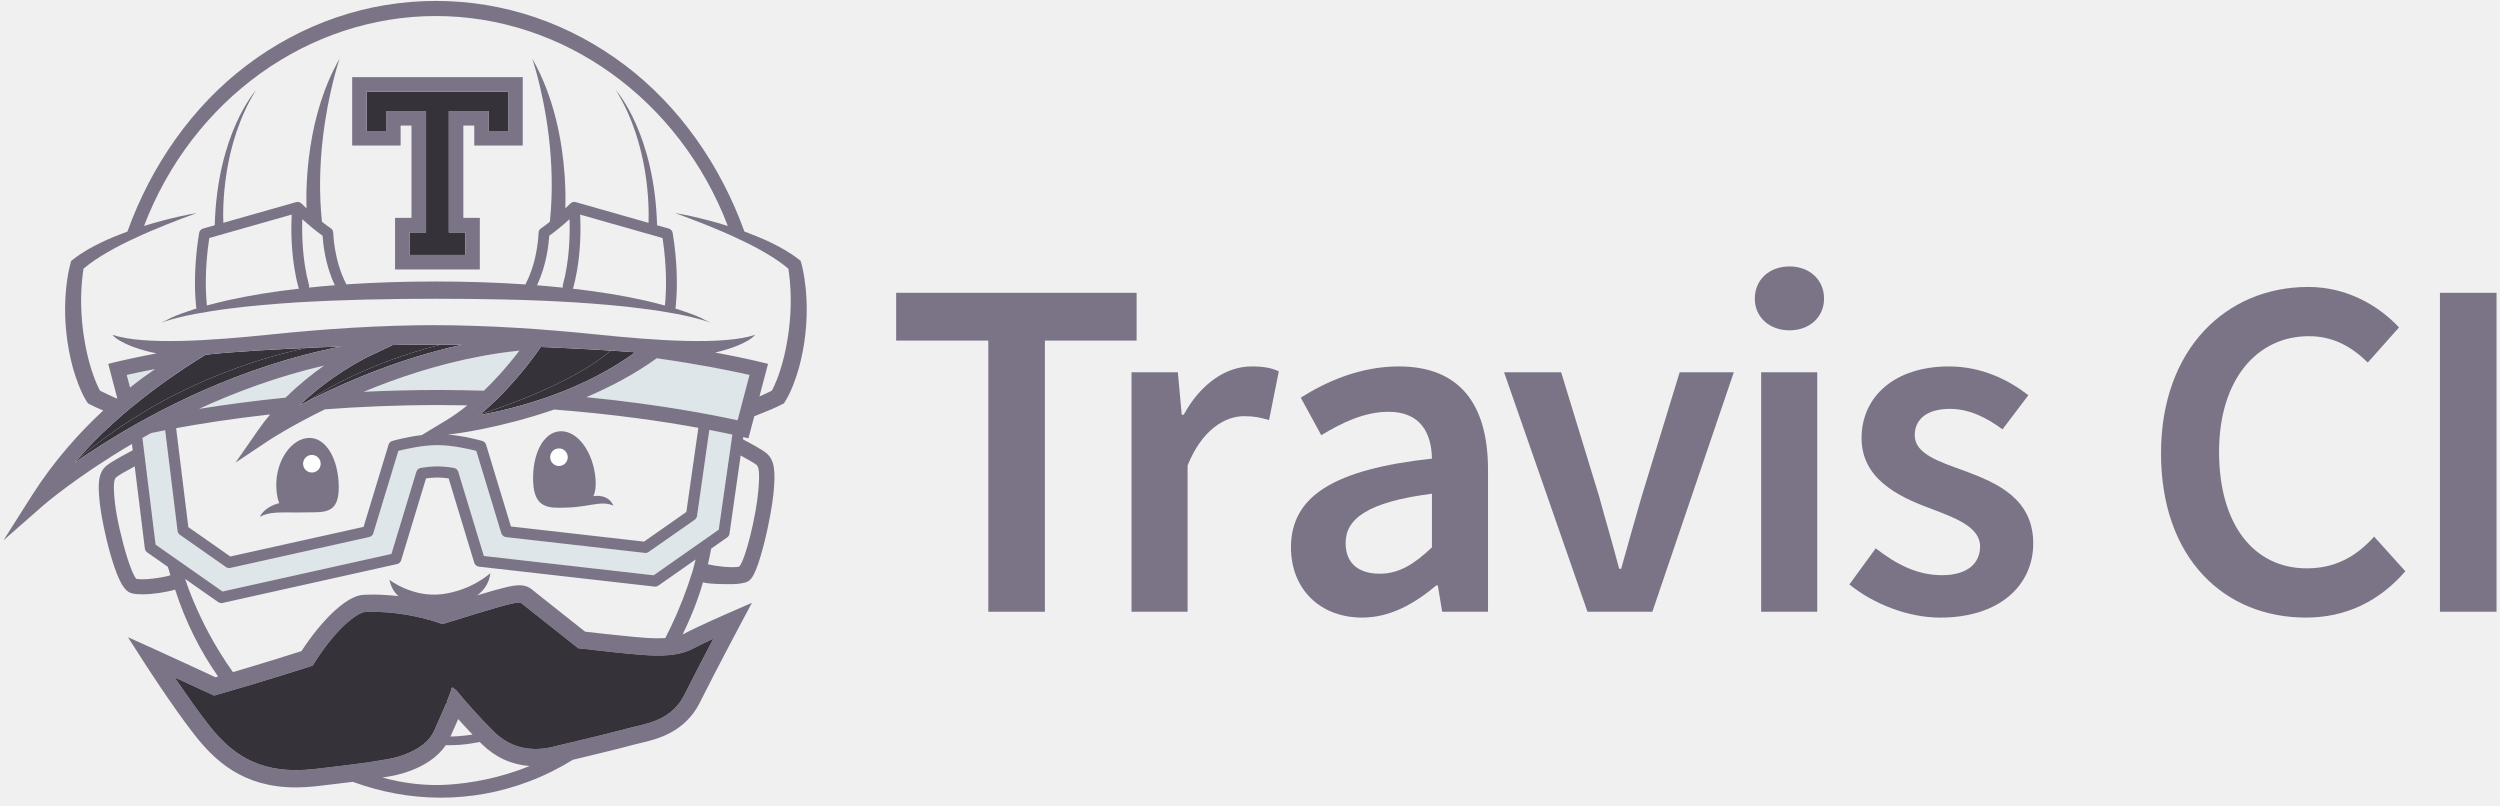
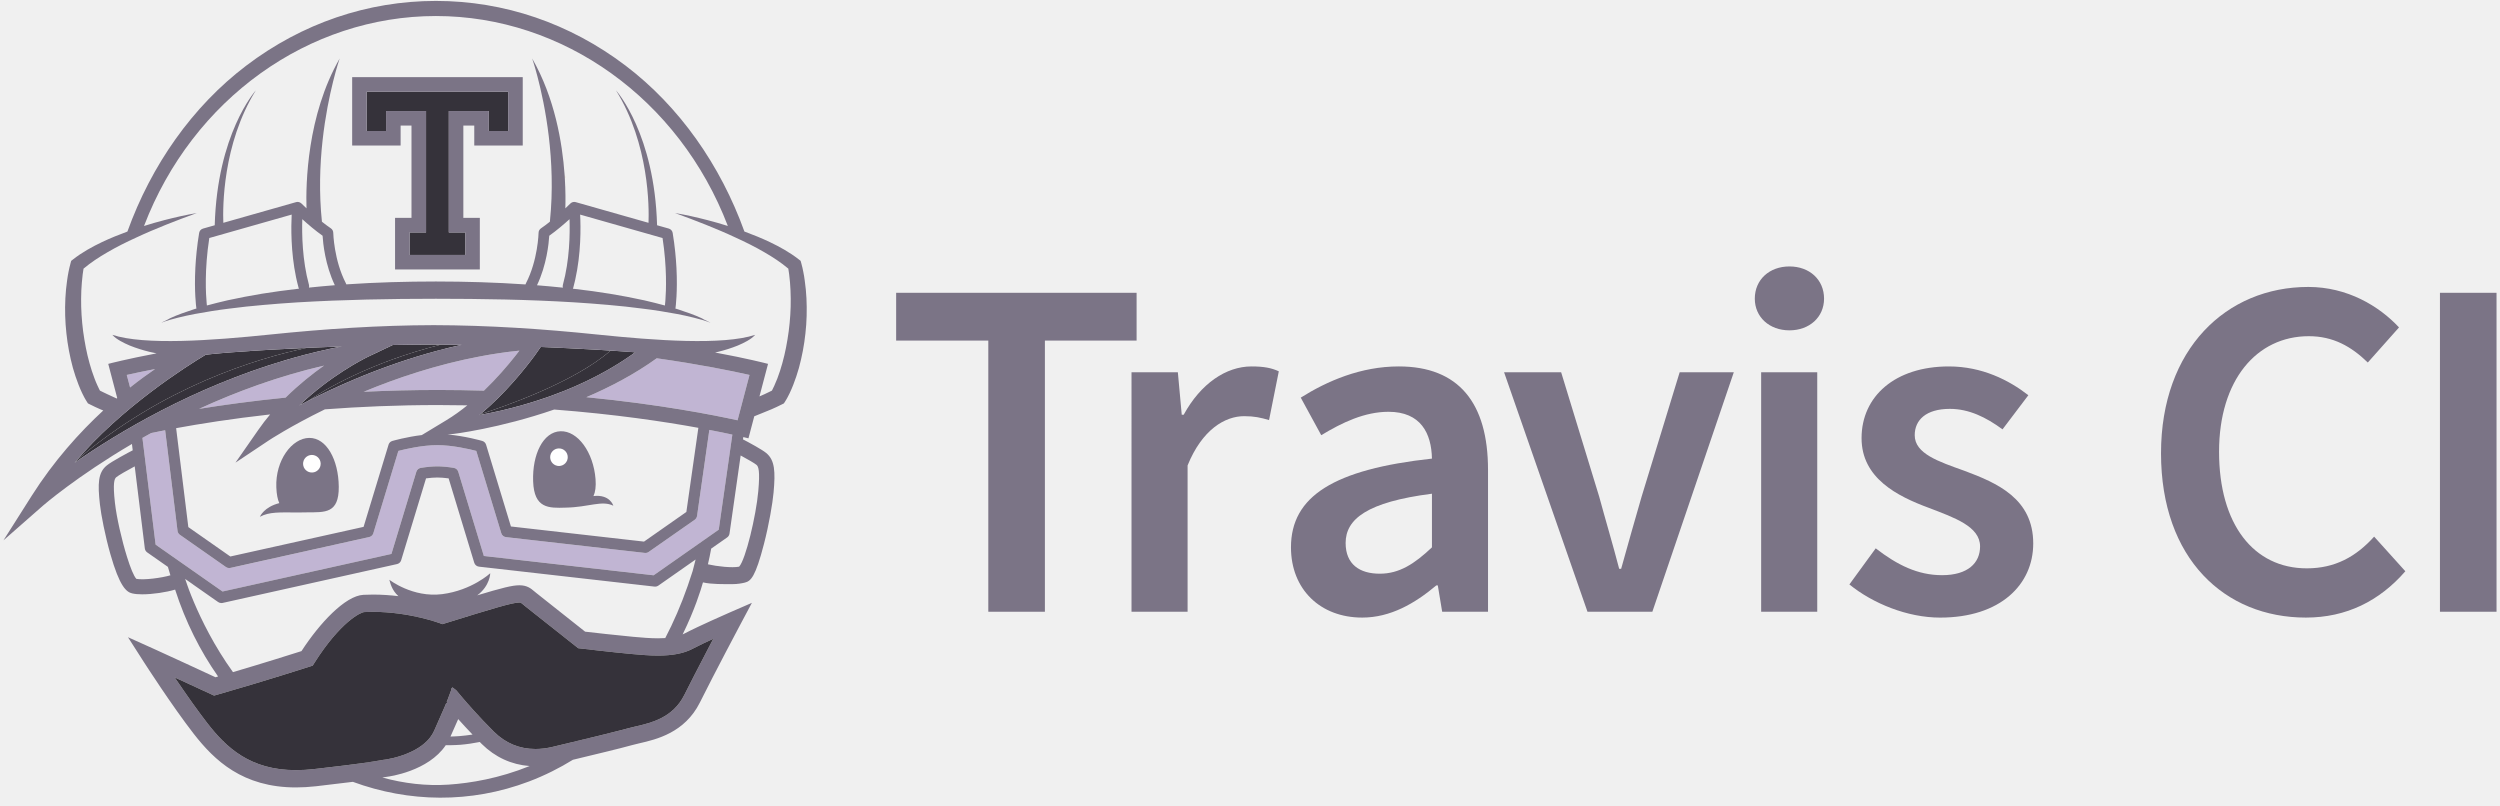
<svg xmlns="http://www.w3.org/2000/svg" version="1.1" x="0px" y="0px" width="720px" height="232px" viewBox="0 0 720 232" enable-background="new 0 0 720 232" xml:space="preserve">
  <g id="Layer_1">
    <g>
      <path fill="#7B7486" d="M284.634,98.086h-26.543V84.324h69.249v13.763h-26.409v78.095h-16.297V98.086z" />
      <path fill="#7B7486" d="M325.878,107.218h13.344l1.119,12.216h0.567c4.916-8.988,12.221-13.902,19.524-13.902    c3.507,0,5.755,0.42,7.864,1.408l-2.81,14.043c-2.387-0.703-4.215-1.125-7.164-1.125c-5.476,0-12.079,3.793-16.295,14.185v42.14    h-16.151L325.878,107.218L325.878,107.218z" />
      <path fill="#7B7486" d="M412.4,132.078c-0.143-7.305-3.231-13.482-12.501-13.482c-6.884,0-13.348,3.088-19.382,6.739    l-5.901-10.817c7.584-4.771,17.276-8.987,28.231-8.987c17.275,0,25.703,10.536,25.703,29.779v40.871h-13.204l-1.259-7.586h-0.426    c-6.18,5.198-13.204,9.27-21.348,9.27c-12.08,0-20.513-8.143-20.513-20.227C371.805,142.895,384.17,135.167,412.4,132.078z     M397.373,165.225c5.616,0,9.972-2.808,15.027-7.586v-15.449c-18.68,2.39-24.859,7.306-24.859,14.188    C387.541,162.557,391.607,165.225,397.373,165.225z" />
      <path fill="#7B7486" d="M433.177,107.218h16.435l10.954,35.816c1.826,6.739,3.935,13.763,5.758,20.786h0.564    c1.96-7.023,3.933-14.047,5.896-20.786l10.958-35.816h15.59l-23.454,68.964h-18.682L433.177,107.218z" />
      <path fill="#7B7486" d="M505.384,86.007c0-5.477,4.216-9.272,9.972-9.272c5.765,0,9.973,3.796,9.973,9.272    c0,5.335-4.208,9.132-9.973,9.132C509.6,95.14,505.384,91.343,505.384,86.007z M507.211,107.218h16.156v68.964h-16.156V107.218z" />
      <path fill="#7B7486" d="M540.206,157.922c6.176,4.775,12.08,7.729,19.104,7.729c7.443,0,10.951-3.512,10.951-8.287    c0-5.76-7.442-8.288-14.747-11.098c-9.133-3.371-19.384-8.566-19.384-20.082c0-12.083,9.691-20.651,25.14-20.651    c9.552,0,17.279,3.928,22.898,8.288l-7.442,9.833c-4.775-3.512-9.69-5.899-15.169-5.899c-6.884,0-10.119,3.231-10.119,7.584    c0,5.335,6.885,7.587,14.328,10.255c9.411,3.508,19.804,8.004,19.804,20.928c0,11.797-9.407,21.348-26.822,21.348    c-9.412,0-19.385-4.07-26.124-9.551L540.206,157.922z" />
      <path fill="#7B7486" d="M664.793,82.639c11.235,0,20.363,5.477,26.124,11.656l-8.988,10.108    c-4.774-4.628-9.972-7.579-16.995-7.579c-15.027,0-25.844,12.635-25.844,33.287c0,20.928,9.969,33.572,25.279,33.572    c8.146,0,14.188-3.375,19.383-9.133l8.987,9.971c-7.442,8.572-16.994,13.344-28.65,13.344c-23.313,0-41.715-16.855-41.715-47.33    C622.374,100.474,641.193,82.639,664.793,82.639z" />
      <path fill="#7B7486" d="M702.704,84.324H719v91.857h-16.296V84.324z" />
    </g>
    <g>
      <path fill="#FFFFFF" d="M163.518,131.626c0.024,1.401-1.089,2.556-2.49,2.584c-1.401,0.024-2.562-1.095-2.581-2.492    c-0.029-1.401,1.086-2.56,2.486-2.584C162.34,129.104,163.498,130.225,163.518,131.626z" />
      <path fill="#FFFFFF" d="M92.362,133.492c0.035,1.396-1.07,2.564-2.467,2.601c-1.407,0.04-2.575-1.063-2.614-2.471    c-0.035-1.397,1.068-2.571,2.476-2.601C91.152,130.982,92.323,132.086,92.362,133.492z" />
      <path fill="#FFFFFF" d="M64.104,173.65c-0.118,0.02-0.236,0.035-0.354,0.035c0.001,0,0.002,0,0.003,0    C63.865,173.686,63.984,173.67,64.104,173.65z" />
      <path fill="#FFFFFF" d="M53.321,166.736c0.043,0.129,0.089,0.252,0.131,0.379c-0.041-0.124-0.086-0.248-0.124-0.373    L53.321,166.736z" />
      <polygon fill="#FFFFFF" points="61.003,172.122 62.826,173.395 61.003,172.116 55.535,168.288 55.535,168.292   " />
      <path fill="#FFFFFF" d="M198.125,168.553c0.205-0.589,0.409-1.178,0.607-1.775C198.532,167.373,198.33,167.964,198.125,168.553z" />
      <path fill="#FFFFFF" d="M188.788,168.953c-0.098,0.007-0.194,0.005-0.289-0.008C188.595,168.958,188.69,168.96,188.788,168.953z" />
      <path fill="#DFC78B" d="M205.661,93.444C205.721,93.472,205.716,93.47,205.661,93.444L205.661,93.444z" />
      <path fill="#DFC78B" d="M205.266,93.25c0.187,0.092,0.328,0.162,0.396,0.194C205.602,93.416,205.474,93.353,205.266,93.25z" />
      <path fill="#DFC78B" d="M204.406,92.83c0.372,0.183,0.655,0.32,0.859,0.42C205.029,93.134,204.723,92.985,204.406,92.83z" />
      <path fill="#DFC78B" d="M204.406,92.83c-0.019-0.009-0.035-0.018-0.054-0.026l0,0C204.371,92.812,204.389,92.821,204.406,92.83z" />
      <path fill="#DFC78B" d="M162.795,51.025l-0.191-0.708c0.024,0.357,0.048,0.71,0.068,1.058L162.795,51.025z" />
      <path fill="#DFC78B" d="M45.415,93.444C45.361,93.47,45.356,93.472,45.415,93.444L45.415,93.444z" />
      <path fill="#DFC78B" d="M46.671,92.83c0.043-0.021,0.086-0.042,0.13-0.063l0,0C46.754,92.79,46.716,92.808,46.671,92.83z" />
      <path fill="#DFC78B" d="M46.671,92.83c-0.318,0.155-0.623,0.304-0.859,0.42C46.015,93.15,46.297,93.013,46.671,92.83z" />
      <path fill="#DFC78B" d="M45.812,93.25c-0.211,0.103-0.336,0.166-0.396,0.194C45.483,93.412,45.623,93.342,45.812,93.25z" />
-       <path fill="#DFE6E9" d="M149.597,100.985c-0.37,0.481-0.777,1.005-1.213,1.555c-2.239,2.828-5.34,6.438-9.013,9.979    c-4.279-0.134-8.672-0.208-13.194-0.208c-7.474,0-14.64,0.197-21.444,0.524c9.618-3.986,21.167-7.884,33.677-10.222    C142.06,101.921,145.798,101.366,149.597,100.985z" />
-       <path fill="#DFE6E9" d="M93.332,105.289c-3.437,2.412-7.309,5.487-11.068,9.221c-9.622,0.966-18.021,2.129-24.944,3.248    C67.966,112.866,80.119,108.359,93.332,105.289z" />
-       <path fill="#DFE6E9" d="M210.924,125.158l-3.919,27.385l-18.754,13.141l-48.91-5.562l-7.359-24.248    c-0.175-0.588-0.674-1.021-1.282-1.123c-1.812-0.293-3.412-0.437-4.75-0.437c-1.341,0-2.942,0.144-4.764,0.437    c-0.601,0.104-1.096,0.535-1.279,1.123l-7.179,23.657l-48.634,10.822L44.82,156.852l-3.804-30.733    c0.832-0.464,1.675-0.931,2.52-1.396c1.195-0.258,2.537-0.529,4.022-0.812l3.58,29.001c0.049,0.45,0.303,0.853,0.675,1.112    l13.263,9.291c0.267,0.185,0.594,0.289,0.914,0.289c0.119,0,0.233-0.017,0.358-0.041l39.985-8.896    c0.139-0.034,0.271-0.083,0.4-0.146c0.367-0.201,0.663-0.537,0.783-0.957l7.206-23.707c1.931-0.496,6.879-1.655,11.227-1.655    c4.339,0,9.287,1.159,11.223,1.655l7.201,23.707c0.183,0.613,0.722,1.06,1.356,1.133l39.991,4.543    c0.386,0.045,0.78-0.061,1.099-0.283l13.267-9.275c0.358-0.258,0.604-0.658,0.664-1.095l3.542-24.78    C206.951,124.314,209.174,124.781,210.924,125.158z" />
-       <path fill="#DFE6E9" d="M215.861,107.983l-3.443,13.06c-7.041-1.555-22.503-4.601-43.551-6.652    c6.874-2.932,13.877-6.606,20.275-11.207C201.667,104.952,210.863,106.854,215.861,107.983z" />
-       <path fill="#DFE6E9" d="M36.503,107.983l0.957,3.615c2.679-2.134,5.131-3.902,7.2-5.313    C41.288,106.933,38.538,107.522,36.503,107.983z" />
+       <path fill="#C1B5D3" d="M149.597,100.985c-0.37,0.481-0.777,1.005-1.213,1.555c-2.239,2.828-5.34,6.438-9.013,9.979    c-4.279-0.134-8.672-0.208-13.194-0.208c-7.474,0-14.64,0.197-21.444,0.524c9.618-3.986,21.167-7.884,33.677-10.222    C142.06,101.921,145.798,101.366,149.597,100.985z" />
+       <path fill="#C1B5D3" d="M93.332,105.289c-3.437,2.412-7.309,5.487-11.068,9.221c-9.622,0.966-18.021,2.129-24.944,3.248    C67.966,112.866,80.119,108.359,93.332,105.289z" />
+       <path fill="#C1B5D3" d="M210.924,125.158l-3.919,27.385l-18.754,13.141l-48.91-5.562l-7.359-24.248    c-0.175-0.588-0.674-1.021-1.282-1.123c-1.812-0.293-3.412-0.437-4.75-0.437c-1.341,0-2.942,0.144-4.764,0.437    c-0.601,0.104-1.096,0.535-1.279,1.123l-7.179,23.657l-48.634,10.822L44.82,156.852l-3.804-30.733    c0.832-0.464,1.675-0.931,2.52-1.396c1.195-0.258,2.537-0.529,4.022-0.812l3.58,29.001c0.049,0.45,0.303,0.853,0.675,1.112    l13.263,9.291c0.267,0.185,0.594,0.289,0.914,0.289c0.119,0,0.233-0.017,0.358-0.041l39.985-8.896    c0.139-0.034,0.271-0.083,0.4-0.146c0.367-0.201,0.663-0.537,0.783-0.957l7.206-23.707c1.931-0.496,6.879-1.655,11.227-1.655    c4.339,0,9.287,1.159,11.223,1.655l7.201,23.707c0.183,0.613,0.722,1.06,1.356,1.133l39.991,4.543    c0.386,0.045,0.78-0.061,1.099-0.283l13.267-9.275c0.358-0.258,0.604-0.658,0.664-1.095l3.542-24.78    C206.951,124.314,209.174,124.781,210.924,125.158z" />
+       <path fill="#C1B5D3" d="M215.861,107.983l-3.443,13.06c-7.041-1.555-22.503-4.601-43.551-6.652    c6.874-2.932,13.877-6.606,20.275-11.207C201.667,104.952,210.863,106.854,215.861,107.983z" />
+       <path fill="#C1B5D3" d="M36.503,107.983l0.957,3.615c2.679-2.134,5.131-3.902,7.2-5.313    C41.288,106.933,38.538,107.522,36.503,107.983z" />
      <path fill="#A51E28" d="M182.942,101.466c-0.01-0.01-0.024-0.016-0.034-0.016c-2.309-0.172-4.615-0.328-6.923-0.478    c2.308,0.15,4.614,0.307,6.923,0.483C182.923,101.456,182.933,101.461,182.942,101.466z" />
      <path fill="#A51E28" d="M166.035,111.08c5.273-2.334,10.642-5.218,15.747-8.782C176.676,105.861,171.308,108.745,166.035,111.08z" />
      <path fill="#35323A" d="M171.542,100.698c-5.271-0.297-10.539-0.55-15.814-0.768c-0.302,0.451-0.925,1.356-1.816,2.576    c-2.826,3.822-8.397,10.792-15.536,16.771c5.372-1.703,26.682-8.852,37.477-18.312    C174.416,100.873,172.98,100.781,171.542,100.698z" />
      <path fill="#A51E28" d="M111.588,105.537c-0.383,0.139-0.768,0.278-1.146,0.418C110.82,105.815,111.205,105.676,111.588,105.537z" />
      <path fill="#A51E28" d="M114.025,104.676c-0.438,0.151-0.875,0.303-1.307,0.456C113.15,104.979,113.587,104.827,114.025,104.676z" />
      <path fill="#A51E28" d="M109.23,106.407c-0.331,0.124-0.658,0.248-0.985,0.372C108.572,106.655,108.899,106.53,109.23,106.407z" />
      <path fill="#A51E28" d="M106.944,107.282c-0.268,0.104-0.531,0.208-0.797,0.313C106.413,107.491,106.677,107.387,106.944,107.282z    " />
      <path fill="#A51E28" d="M116.612,103.803c-0.519,0.17-1.036,0.341-1.549,0.515C115.576,104.145,116.094,103.974,116.612,103.803z" />
      <path fill="#A51E28" d="M125.445,101.154c-1.872,0.508-3.717,1.037-5.519,1.59C121.73,102.19,123.574,101.662,125.445,101.154z" />
      <path fill="#A51E28" d="M119.927,102.744c-0.826,0.254-1.646,0.515-2.459,0.777C118.281,103.258,119.101,102.998,119.927,102.744z    " />
      <path fill="#A51E28" d="M102.573,109.048c-0.026,0.011-0.054,0.022-0.079,0.033C102.52,109.07,102.547,109.059,102.573,109.048z" />
      <path fill="#A51E28" d="M104.724,108.165c-0.18,0.071-0.354,0.144-0.532,0.217C104.369,108.309,104.544,108.236,104.724,108.165z" />
      <path fill="#35323A" d="M132.919,99.307c0.008-0.002,0.016-0.003,0.023-0.005c-2.675-0.035-5.35-0.064-8.019-0.074h-0.005    c-3.932,0.01-7.855,0.06-11.787,0.129l-7.25,3.437c-0.011,0-0.055,0.025-0.107,0.06c-1.091,0.53-10.608,5.333-19.569,13.901    c0.784-0.413,1.615-0.841,2.471-1.275c4.901-3.293,17.972-11.091,38.296-16.231C128.955,99.261,130.938,99.273,132.919,99.307z" />
      <path fill="#35323A" d="M88.367,100.183c-3.357,0.155-6.715,0.327-10.069,0.516c-3.889,0.218-7.766,0.48-11.64,0.772    c-1.932,0.148-3.867,0.313-5.783,0.515c-0.556,0.054-1.1,0.114-1.645,0.184c-5.062,3.025-24.436,15.188-37.747,31.105    c0.229-0.275,0.466-0.549,0.701-0.822C46.827,111.43,73.845,103.246,88.367,100.183z" />
      <path fill="#A51E28" d="M82.163,103.747c-26.62,7.875-48.152,20.821-60.68,29.528C34.015,124.566,55.543,111.621,82.163,103.747z" />
      <path fill="#A51E28" d="M84.756,103c4.427-1.238,8.988-2.327,13.668-3.229c-0.011,0.001-0.021,0.001-0.031,0.001    C93.729,100.678,89.173,101.761,84.756,103z" />
      <path fill="#A51E28" d="M197.729,191.473c0,0-0.004,0.006-0.008,0.012c-0.001,0.002-0.002,0.002-0.003,0.004    C197.721,191.48,197.725,191.479,197.729,191.473z" />
      <path fill="#A51E28" d="M203.481,184.869c0.138-0.062,0.272-0.127,0.41-0.189C203.754,184.744,203.619,184.805,203.481,184.869z" />
      <path fill="#A51E28" d="M204.403,184.439c0.084-0.039,0.167-0.078,0.251-0.117C204.57,184.361,204.487,184.4,204.403,184.439z" />
      <path fill="#A51E28" d="M201.868,185.643c0.185-0.092,0.373-0.18,0.564-0.271C202.241,185.463,202.053,185.551,201.868,185.643z" />
      <path fill="#A51E28" d="M201.146,185.996c0.194-0.096,0.396-0.193,0.598-0.293C201.539,185.803,201.341,185.9,201.146,185.996z" />
      <path fill="#A51E28" d="M202.646,185.268c0.167-0.08,0.336-0.16,0.504-0.24C202.981,185.107,202.814,185.188,202.646,185.268z" />
      <path fill="#A51E28" d="M199.858,186.645L199.858,186.645c0.043-0.021,0.085-0.045,0.129-0.065    C199.945,186.6,199.9,186.623,199.858,186.645z" />
      <path fill="#A51E28" d="M199.987,186.578c0.128-0.066,0.257-0.131,0.391-0.199C200.243,186.447,200.115,186.512,199.987,186.578z" />
      <path fill="#A51E28" d="M200.378,186.379c0.229-0.115,0.462-0.23,0.706-0.352C200.84,186.148,200.604,186.264,200.378,186.379z" />
      <polygon fill="#35323A" points="140.782,37.728 146.354,37.728 146.354,26.407 140.271,26.407 129.257,26.407 105.61,26.407    105.61,37.728 111.182,37.728 111.182,31.978 122.704,31.978 122.704,66.937 117.961,66.937 117.961,73.425 134.001,73.425    134.001,66.937 129.257,66.937 129.257,31.978 140.782,31.978   " />
      <path fill="#88162B" d="M166.035,111.08c-10.724,4.748-21.054,7.218-27.972,8.462C144.981,118.3,155.311,115.829,166.035,111.08z" />
      <path fill="#88162B" d="M138.375,119.277c-0.105,0.088-0.207,0.177-0.312,0.265C138.168,119.454,138.27,119.365,138.375,119.277    L138.375,119.277z" />
      <path fill="#88162B" d="M175.853,100.964C175.853,100.964,175.852,100.964,175.853,100.964c0.044,0.004,0.089,0.006,0.133,0.009    C175.941,100.97,175.897,100.967,175.853,100.964z" />
      <path fill="#88162B" d="M182.942,101.466c-0.387,0.272-0.768,0.559-1.16,0.831C182.18,102.025,182.556,101.733,182.942,101.466z" />
      <path fill="#35323A" d="M182.942,101.466c-0.01-0.005-0.02-0.01-0.034-0.01c-2.309-0.176-4.615-0.333-6.923-0.483    c-0.044-0.003-0.089-0.005-0.134-0.008c-10.795,9.461-32.104,16.609-37.477,18.312c-0.105,0.088-0.207,0.177-0.312,0.265    c6.918-1.245,17.248-3.715,27.972-8.462c5.272-2.335,10.641-5.218,15.747-8.782C182.175,102.025,182.556,101.738,182.942,101.466z    " />
      <path fill="#88162B" d="M88.667,115.484c3.931-2,8.593-4.21,13.827-6.403c-5.233,2.192-9.89,4.397-13.818,6.397    C88.673,115.48,88.669,115.482,88.667,115.484z" />
      <path fill="#88162B" d="M115.063,104.318c-0.348,0.119-0.692,0.239-1.038,0.358C114.37,104.557,114.716,104.437,115.063,104.318z" />
      <path fill="#88162B" d="M132.919,99.307c-2.543,0.56-5.032,1.184-7.474,1.847c2.448-0.665,4.945-1.289,7.497-1.847    C132.935,99.307,132.927,99.307,132.919,99.307z" />
      <path fill="#88162B" d="M117.468,103.521c-0.288,0.093-0.569,0.188-0.855,0.282C116.898,103.709,117.181,103.614,117.468,103.521z    " />
      <path fill="#88162B" d="M110.441,105.955c-0.407,0.149-0.811,0.3-1.211,0.452C109.631,106.255,110.034,106.104,110.441,105.955z" />
      <path fill="#88162B" d="M108.245,106.779c-0.437,0.167-0.871,0.335-1.301,0.503C107.373,107.114,107.809,106.946,108.245,106.779z    " />
      <path fill="#88162B" d="M106.147,107.595c-0.478,0.19-0.954,0.378-1.424,0.569C105.193,107.974,105.67,107.785,106.147,107.595z" />
      <path fill="#88162B" d="M104.191,108.381c-0.544,0.222-1.086,0.444-1.618,0.667C103.105,108.826,103.648,108.603,104.191,108.381z    " />
      <path fill="#88162B" d="M112.719,105.131c-0.38,0.135-0.754,0.27-1.131,0.406C111.965,105.401,112.339,105.266,112.719,105.131z" />
      <path fill="#35323A" d="M126.972,99.248c-20.324,5.14-33.395,12.938-38.296,16.231c3.929-2,8.585-4.206,13.818-6.397    c0.025-0.011,0.053-0.022,0.079-0.033c0.532-0.222,1.074-0.445,1.618-0.667c0.178-0.073,0.353-0.146,0.532-0.217    c0.47-0.191,0.946-0.379,1.424-0.569c0.266-0.104,0.529-0.208,0.797-0.313c0.43-0.168,0.864-0.336,1.301-0.503    c0.327-0.124,0.654-0.249,0.985-0.372c0.4-0.152,0.804-0.303,1.211-0.452c0.379-0.14,0.764-0.279,1.146-0.418    c0.377-0.136,0.751-0.271,1.131-0.406c0.432-0.152,0.868-0.304,1.307-0.456c0.346-0.119,0.69-0.239,1.038-0.358    c0.513-0.173,1.03-0.344,1.549-0.515c0.286-0.094,0.567-0.189,0.855-0.282c0.813-0.263,1.633-0.523,2.459-0.777    c1.802-0.553,3.646-1.082,5.519-1.59c2.441-0.664,4.931-1.287,7.474-1.847C130.938,99.273,128.955,99.261,126.972,99.248z" />
      <path fill="#88162B" d="M98.424,99.767c-3.35,0.121-6.701,0.26-10.055,0.415c-0.001,0-0.002,0.001-0.002,0.001    c3.343-0.154,6.686-0.291,10.025-0.41C98.403,99.771,98.413,99.768,98.424,99.767z" />
      <path fill="#35323A" d="M88.367,100.183c-14.522,3.063-41.54,11.247-66.183,32.27c-0.235,0.273-0.472,0.546-0.701,0.822    c12.527-8.707,34.06-21.653,60.68-29.528c0.858-0.254,1.724-0.502,2.593-0.746c4.417-1.24,8.974-2.322,13.637-3.228    C95.053,99.892,91.71,100.029,88.367,100.183z" />
      <path fill="#88162B" d="M201.084,186.027c0.021-0.01,0.041-0.021,0.062-0.031C201.125,186.008,201.104,186.018,201.084,186.027z" />
      <path fill="#88162B" d="M204.467,185.807c0.22-0.416,0.43-0.82,0.639-1.217c0,0-0.001,0-0.001,0.002    C204.896,184.984,204.683,185.395,204.467,185.807z" />
      <path fill="#88162B" d="M201.743,185.703c0.042-0.02,0.084-0.041,0.125-0.061C201.827,185.662,201.785,185.684,201.743,185.703z" />
      <polygon fill="#88162B" points="131.385,198.79 133.121,200.855 131.396,198.798   " />
      <path fill="#88162B" d="M204.467,185.807c-1.361,2.598-2.891,5.541-4.362,8.403C201.577,191.348,203.105,188.408,204.467,185.807z    " />
      <path fill="#88162B" d="M183.01,209.234c-0.795,0.182-1.543,0.354-2.221,0.549C181.467,209.59,182.22,209.416,183.01,209.234z" />
      <path fill="#88162B" d="M183.01,209.234c4.559-1.051,10.797-2.502,14.095-9.121C193.803,206.732,187.568,208.182,183.01,209.234z" />
      <polygon fill="#88162B" points="197.721,191.482 197.725,191.477 197.719,191.484   " />
      <path fill="#88162B" d="M200.104,194.21c-1.058,2.062-2.087,4.08-3,5.904C198.018,198.292,199.047,196.271,200.104,194.21z" />
      <path fill="#88162B" d="M203.892,184.68c0.168-0.08,0.34-0.16,0.512-0.24C204.231,184.52,204.06,184.6,203.892,184.68z" />
      <path fill="#88162B" d="M133.319,201.091c0.88,1.035,4.566,5.313,8.944,9.657c3.332,3.301,7.349,4.969,11.963,4.969    c-4.61,0-8.631-1.668-11.963-4.973C137.886,206.402,134.199,202.126,133.319,201.091z" />
      <path fill="#88162B" d="M202.433,185.371c0.072-0.035,0.145-0.068,0.214-0.104C202.577,185.303,202.505,185.336,202.433,185.371z" />
      <path fill="#88162B" d="M204.654,184.322c0.26-0.121,0.521-0.242,0.78-0.359C205.176,184.08,204.914,184.201,204.654,184.322z" />
      <path fill="#88162B" d="M203.15,185.027c0.111-0.053,0.221-0.105,0.331-0.158C203.371,184.922,203.262,184.975,203.15,185.027z" />
      <path fill="#88162B" d="M159.129,215.111c1.551-0.375,3.23-0.783,4.953-1.193c5.112-1.221,10.774-2.576,14.535-3.553    c-3.761,0.977-9.423,2.33-14.535,3.549C162.359,214.328,160.675,214.73,159.129,215.111z" />
      <path fill="#88162B" d="M50.302,195.098c0.892,1.315,1.869,2.743,2.884,4.2c-1.011-1.455-1.984-2.881-2.873-4.196    C50.31,195.1,50.306,195.1,50.302,195.098z" />
      <polygon fill="#88162B" points="130.001,198.6 129.998,198.602 129.999,198.602   " />
      <polygon fill="#88162B" points="130.001,198.604 129.999,198.602 128.887,201.589   " />
      <path fill="#88162B" d="M57.716,205.634c-1.515-2.045-3.062-4.221-4.53-6.336C54.652,201.413,56.199,203.591,57.716,205.634z" />
      <path fill="#88162B" d="M85.23,221.805c1.649,0,3.402-0.096,5.204-0.305c-1.801,0.203-3.557,0.305-5.206,0.305    C85.229,221.805,85.229,221.805,85.23,221.805z" />
      <path fill="#88162B" d="M59.739,208.305c-0.658-0.847-1.339-1.748-2.023-2.671c0.685,0.925,1.362,1.824,2.02,2.671    c5.452,7.016,12.322,13.5,25.49,13.5c0.002,0,0.002,0,0.002,0C72.057,221.805,65.192,215.32,59.739,208.305z" />
      <path fill="#88162B" d="M118.616,216.426c2.609-1.266,5.176-3.168,6.432-5.982c3.17-7.096,3.814-8.785,3.839-8.854    c-0.024,0.062-0.669,1.758-3.839,8.85C123.792,213.254,121.226,215.158,118.616,216.426z" />
      <path fill="#88162B" d="M110.39,218.844c0.164-0.021,0.331-0.045,0.509-0.066c0.059-0.006,3.932-0.506,7.718-2.352    c-3.786,1.842-7.658,2.34-7.723,2.346C110.718,218.795,110.552,218.82,110.39,218.844z" />
      <path fill="#88162B" d="M92.797,221.23c11.454-1.318,14.596-1.873,16.34-2.176c0.452-0.082,0.837-0.148,1.253-0.212    c-0.417,0.062-0.802,0.13-1.253,0.207C107.393,219.352,104.251,219.912,92.797,221.23z" />
      <polygon fill="#88162B" points="66.996,209.16 67.005,209.17 66.997,209.162   " />
      <path fill="#07090A" d="M133.319,201.091c0.88,1.035,4.566,5.313,8.944,9.657c3.332,3.301,7.349,4.969,11.963,4.969    c-4.61,0-8.631-1.668-11.963-4.973C137.886,206.402,134.199,202.126,133.319,201.091z" />
      <path fill="#07090A" d="M57.716,205.634c-1.515-2.045-3.062-4.221-4.53-6.336C54.652,201.413,56.199,203.591,57.716,205.634z" />
      <path fill="#07090A" d="M118.616,216.426c2.609-1.266,5.176-3.168,6.432-5.982c3.17-7.096,3.814-8.785,3.839-8.854    c-0.024,0.062-0.669,1.758-3.839,8.85C123.792,213.254,121.226,215.158,118.616,216.426z" />
      <path fill="#07090A" d="M85.23,221.805c1.649,0,3.402-0.096,5.204-0.305c-1.801,0.203-3.557,0.305-5.206,0.305    C85.229,221.805,85.229,221.805,85.23,221.805z" />
      <path fill="#07090A" d="M159.129,215.111c1.551-0.375,3.23-0.783,4.953-1.193c5.453-1.303,11.533-2.76,15.262-3.744    c-3.729,0.984-9.809,2.441-15.262,3.74C162.359,214.328,160.675,214.73,159.129,215.111z" />
      <path fill="#07090A" d="M91.663,221.359c12.383-1.412,15.673-1.994,17.474-2.305c0.452-0.082,0.837-0.148,1.253-0.212    c-0.417,0.062-0.802,0.13-1.253,0.207C107.336,219.361,104.046,219.947,91.663,221.359z" />
      <path fill="#07090A" d="M204.467,185.807c-1.361,2.598-2.891,5.541-4.362,8.403C201.577,191.348,203.105,188.408,204.467,185.807z    " />
      <polygon fill="#07090A" points="130.001,198.6 129.998,198.602 129.999,198.602   " />
      <path fill="#7B7486" d="M176.634,145.641c-3.351-1.619-7.014,0.43-13.686,0.555c-4.967,0.179-9.132,0.232-9.405-7.561    c-0.276-7.811,2.902-14.264,7.87-14.437c4.963-0.175,9.495,6.013,10.104,13.797c0.169,2.149-0.069,3.714-0.6,4.873    C175.532,142.318,176.584,145.451,176.634,145.641z M161.027,134.211c1.401-0.029,2.515-1.184,2.49-2.584    c-0.02-1.402-1.178-2.521-2.585-2.491c-1.4,0.024-2.516,1.183-2.486,2.585C158.466,133.116,159.626,134.236,161.027,134.211z" />
      <path fill="#7B7486" d="M97.566,140.178c0.074,7.799-4.056,7.33-9.027,7.379c-0.505,0.016-0.98,0.023-1.457,0.023    c-0.554,0.015-1.089,0.021-1.603,0.011c-4.825-0.011-7.905-0.228-10.634,1.247c0.064-0.168,1.263-2.847,5.592-3.938    c-0.478-1.053-0.778-2.521-0.857-4.549c-0.298-7.795,4.511-14.189,9.478-14.234C94.025,126.068,97.492,132.378,97.566,140.178z     M89.896,136.093c1.396-0.034,2.502-1.204,2.467-2.601c-0.039-1.406-1.21-2.51-2.605-2.471c-1.407,0.029-2.511,1.203-2.476,2.601    C87.32,135.027,88.488,136.133,89.896,136.093z" />
      <path fill="#7B7486" d="M204.353,92.804c-0.2-0.097-0.4-0.196-0.592-0.29c-0.293-0.142-0.619-0.303-0.992-0.485    c-0.022-0.01-0.037-0.018-0.037-0.018c-0.211-0.104-0.419-0.223-0.622-0.354c-2.197-1.014-4.498-1.8-6.797-2.554    c-0.272-0.089-0.539-0.169-0.812-0.248c0.021-0.069,0.04-0.139,0.051-0.208c0.034-0.26,0.624-4.625,0.269-11.504    c-0.152-2.939-0.477-6.334-1.092-10.068c-0.099-0.595-0.534-1.079-1.108-1.244l-3.382-0.956    c-0.729-26.179-11.506-38.48-11.844-38.861c9.629,15.497,9.545,33.875,9.377,38.158l-20.975-5.962c-0.015,0-0.029,0-0.049-0.01    c-0.085-0.02-0.18-0.03-0.269-0.04c-0.02,0-0.044-0.004-0.077-0.004c-0.109-0.005-0.229,0.004-0.343,0.03    c-0.016,0-0.034,0.015-0.056,0.015c-0.093,0.02-0.178,0.05-0.271,0.094c-0.033,0.015-0.063,0.035-0.094,0.045    c-0.069,0.048-0.139,0.088-0.208,0.138c-0.015,0.01-0.035,0.02-0.05,0.034c-0.02,0.015-0.029,0.03-0.04,0.04    c-0.02,0.02-0.044,0.035-0.06,0.05c-0.02,0.021-0.584,0.574-1.461,1.402c0.061-1.962,0.076-4.964-0.147-8.63    c-0.021-0.348-0.044-0.701-0.068-1.058c-0.659-9.21-2.836-22.147-9.342-33.472c0.057,0.163,0.699,2.042,1.531,5.207    c2.094,7.963,5.39,24.078,3.593,41.565c-0.008,0.08-0.014,0.16-0.022,0.241c-0.027,0.022-0.057,0.043-0.085,0.065    c-0.82,0.65-1.657,1.286-2.486,1.846c-0.415,0.288-0.674,0.757-0.683,1.262c0,0.08-0.185,7.898-3.636,14.555    c-0.061,0.109-0.093,0.219-0.128,0.332c-8.588-0.589-17.2-0.841-25.803-0.847c-8.597,0.005-17.215,0.243-25.808,0.827    c-0.034-0.104-0.069-0.213-0.119-0.312c-3.456-6.657-3.634-14.475-3.639-14.555c-0.009-0.505-0.263-0.975-0.678-1.262    c-0.857-0.58-1.739-1.238-2.582-1.912c-1.745-16.636,1.135-32.052,3.231-40.44c0.995-3.982,1.816-6.389,1.881-6.573    c-9.44,16.427-9.767,36.247-9.558,43.16c-0.893-0.828-1.446-1.381-1.461-1.402c-0.016-0.015-0.045-0.03-0.065-0.05    c-0.01-0.01-0.02-0.025-0.034-0.04c-0.016-0.015-0.035-0.024-0.055-0.034c-0.069-0.05-0.14-0.09-0.209-0.128    c-0.034-0.02-0.059-0.04-0.099-0.055c-0.09-0.044-0.167-0.074-0.257-0.084c-0.025-0.01-0.044-0.025-0.06-0.025    c-0.119-0.025-0.238-0.035-0.348-0.03c-0.029,0-0.06,0.004-0.089,0.004c-0.085,0.01-0.168,0.02-0.257,0.04    c-0.02,0.01-0.03,0.01-0.05,0.01l-20.968,5.962c-0.169-4.284-0.259-22.662,9.369-38.158c-0.337,0.381-11.113,12.683-11.847,38.861    l-3.367,0.956c-0.589,0.165-1.021,0.648-1.118,1.244c-0.615,3.729-0.938,7.12-1.092,10.056    c-0.356,6.887,0.235,11.256,0.273,11.516c0.016,0.069,0.035,0.134,0.046,0.204c-0.269,0.083-0.545,0.163-0.813,0.247    c-2.302,0.754-4.612,1.544-6.81,2.562c-0.202,0.13-0.409,0.248-0.62,0.351c0,0-0.014,0.007-0.034,0.018    c-0.374,0.182-0.7,0.343-0.993,0.485c-0.167,0.082-0.343,0.167-0.516,0.252c-0.109,0.062-0.221,0.118-0.328,0.181    c1.556-0.61,3.165-1.056,4.773-1.452c1.615-0.401,3.24-0.758,4.863-1.065c3.265-0.608,6.538-1.134,9.831-1.535    c3.284-0.431,6.582-0.787,9.885-1.064c3.305-0.282,6.603-0.56,9.915-0.752c13.243-0.783,26.52-1.03,39.803-1.035    c13.286,0.01,26.563,0.217,39.803,1.03c3.313,0.193,6.611,0.469,9.919,0.748c3.31,0.282,6.597,0.643,9.88,1.074    c3.295,0.396,6.573,0.921,9.831,1.531c1.63,0.312,3.25,0.658,4.858,1.069c1.62,0.396,3.22,0.842,4.78,1.452    C204.528,92.898,204.439,92.853,204.353,92.804z M85.395,83.221c-3.329,0.406-6.662,0.826-9.979,1.376    c-3.308,0.565-6.617,1.168-9.896,1.896c-1.99,0.462-3.961,0.952-5.934,1.486c-0.018-0.157-0.042-0.396-0.07-0.705    c-0.229-2.447-0.662-9.495,0.759-18.725L84.004,61.8c-0.179,3.532-0.276,10.688,1.249,18.008c0.212,1.015,0.453,2.033,0.731,3.045    c0.03,0.098,0.07,0.198,0.114,0.288C85.859,83.171,85.631,83.191,85.395,83.221z M88.98,82.829c0.067-0.252,0.072-0.53,0-0.802    c-1.948-7.102-2.052-14.704-1.918-18.903c1.57,1.421,3.695,3.249,5.844,4.769c0.13,2.193,0.739,8.403,3.526,14.249    C93.946,82.338,91.461,82.567,88.98,82.829z M162.111,82.027c-0.079,0.272-0.069,0.555,0,0.818    c-2.485-0.263-4.972-0.486-7.457-0.689c2.787-5.845,3.396-12.069,3.531-14.263c2.144-1.521,4.273-3.348,5.839-4.769    C164.166,67.313,164.062,74.915,162.111,82.027z M191.633,86.547c-0.053,0.686-0.104,1.174-0.135,1.438    c-1.96-0.534-3.94-1.02-5.932-1.486c-6.562-1.441-13.202-2.511-19.879-3.273c-0.229-0.03-0.465-0.045-0.698-0.074    c0.044-0.099,0.085-0.199,0.114-0.297c0.2-0.728,0.374-1.458,0.539-2.188c1.721-7.613,1.631-15.195,1.437-18.864l23.736,6.749    C192.108,76.986,191.858,83.604,191.633,86.547z" />
      <path fill="#7B7486" d="M150.549,41.912V22.217h-49.123v19.695h13.95v-5.749h3.134v26.579h-4.733v14.863h24.415V62.742h-4.749    V36.163h3.146v5.749H150.549z M129.257,31.978v34.959h4.744v6.488h-16.04v-6.488h4.743V31.978h-11.522v5.75h-5.571V26.407h23.646    h11.015h6.082v11.321h-5.571v-5.75H129.257z" />
      <path fill="#07090A" d="M131.29,198.673v-0.002c-0.006-0.004-0.011-0.008-0.018-0.014    C131.279,198.663,131.284,198.667,131.29,198.673z" />
      <path fill="#7B7486" d="M232.258,85.895c-0.08-1.684-0.247-3.367-0.485-5.032c-0.108-0.842-0.238-1.684-0.412-2.51    c-0.162-0.853-0.33-1.646-0.599-2.571l-0.177-0.654l-0.467-0.367c-2.654-2.084-5.518-3.66-8.424-5.052    c-2.401-1.134-4.839-2.12-7.305-3.03c-6.875-19.078-18.691-35.994-34.228-47.781C164.102,6.716,145.214,0.267,125.543,0.267    c-19.672,0-38.56,6.449-54.62,18.632C55.387,30.686,43.569,47.602,36.696,66.685c-2.46,0.906-4.902,1.896-7.299,3.025    c-2.912,1.392-5.774,2.967-8.429,5.052l-0.467,0.367l-0.179,0.654c-0.257,0.925-0.425,1.718-0.599,2.571    c-0.167,0.826-0.292,1.668-0.411,2.51c-0.238,1.665-0.396,3.348-0.484,5.032c-0.169,3.372-0.074,6.75,0.296,10.103    c0.357,3.348,0.981,6.666,1.871,9.955c0.467,1.634,0.997,3.249,1.626,4.853c0.312,0.803,0.653,1.599,1.031,2.396    c0.186,0.397,0.39,0.784,0.598,1.189l0.332,0.589c0.129,0.218,0.213,0.377,0.407,0.664l0.335,0.53l0.537,0.272    c0.568,0.292,1.039,0.515,1.553,0.759l1.501,0.673c0.278,0.113,0.539,0.227,0.823,0.342c-6.819,6.305-14.225,14.494-20.639,24.617    L1,155.613l11.371-9.979c0.193-0.169,9.727-8.423,25.628-17.773l0.223,1.828c-1.04,0.541-6.04,3.164-7.526,4.408    c-2.463,2.045-2.582,5.219-1.923,11.142c0.338,3.036,1.476,8.929,3.011,14.331c2.645,9.297,4.583,10.941,6.285,11.326    c0.768,0.185,1.759,0.27,2.873,0.27c3.046,0,6.947-0.594,9.493-1.361c2.986,9.285,7.216,17.668,12.372,25.024    c-0.249,0.067-0.495,0.147-0.744,0.219c-3.101-1.438-13.945-6.462-17.591-8.101l-7.616-3.428l4.505,7.033    c0.328,0.508,8.104,12.633,14.453,20.807c5.938,7.621,14.069,15.422,29.412,15.422c1.847,0,3.779-0.119,5.77-0.338    c4.575-0.525,8.013-0.938,10.627-1.273c16.106,5.918,33.865,6.281,50.719-0.104c4.612-1.752,8.815-3.877,12.673-6.26    c0.08-0.011,0.154-0.029,0.229-0.05c6.27-1.512,13.377-3.205,16.888-4.19c0.564-0.152,1.268-0.32,2.001-0.494    c4.893-1.125,13.068-3.021,17.428-11.743c4.393-8.8,11.557-22.28,11.632-22.419l3.35-6.289l-6.528,2.838    c-0.348,0.158-8.618,3.76-12.916,6.012c-0.153,0.086-0.326,0.16-0.501,0.242c3.487-7.115,5.246-12.805,5.859-14.988    c2.406,0.578,5.972,0.504,8.596,0.504c1.29,0,2.617-0.224,3.478-0.444c1.705-0.433,3.022-1.565,5.499-11.158    c1.441-5.576,2.475-11.647,2.758-14.769c0.549-6.075,0.371-9.33-2.109-11.385c-1.234-1.021-4.858-2.972-6.702-3.933l0.09-0.664    c0.941,0.224,1.446,0.353,1.486,0.362l1.674-6.346c0.589-0.252,1.213-0.504,1.921-0.777c1.01-0.401,2.021-0.801,3.032-1.237    l1.493-0.673c0.521-0.244,0.987-0.467,1.557-0.759l0.533-0.272l0.338-0.53c0.189-0.287,0.289-0.446,0.406-0.664l0.327-0.589    c0.224-0.405,0.42-0.792,0.604-1.189c0.378-0.797,0.714-1.594,1.031-2.396c0.628-1.604,1.158-3.219,1.624-4.853    c0.887-3.289,1.521-6.606,1.873-9.955C232.342,92.645,232.426,89.267,232.258,85.895z M21.483,133.275    c0.229-0.276,0.466-0.549,0.701-0.823c13.283-15.507,32.082-27.311,37.046-30.283c0.549-0.07,1.089-0.13,1.64-0.184    c1.921-0.208,3.853-0.367,5.788-0.509c3.879-0.298,7.751-0.566,11.645-0.778c3.354-0.189,6.709-0.361,10.066-0.517    c3.354-0.155,6.705-0.294,10.055-0.415c-4.675,0.907-9.241,1.991-13.668,3.234C56.941,110.781,34.413,124.287,21.483,133.275z     M36.503,107.983c2.035-0.461,4.785-1.05,8.157-1.698c-2.069,1.411-4.521,3.179-7.2,5.313L36.503,107.983z M77.801,119.354    c-1.183,1.406-2.331,2.892-3.417,4.463l-6.565,9.424l9.562-6.379c0.144-0.1,6.235-4.105,16.189-8.973    c9.93-0.748,20.884-1.234,32.606-1.234c2.861,0,5.655,0.041,8.419,0.084c-1.927,1.561-3.957,3.021-6.071,4.3l-7.042,4.259    c-4.429,0.535-8.271,1.635-8.489,1.694c-0.135,0.028-0.251,0.083-0.365,0.157c-0.343,0.199-0.604,0.531-0.724,0.922l-7.191,23.668    l-38.381,8.531l-12.094-8.468l-3.512-28.491C57.586,122.048,66.777,120.586,77.801,119.354z M57.319,117.758    c10.646-4.897,22.8-9.399,36.003-12.469c-3.422,2.412-7.299,5.487-11.063,9.221C72.637,115.472,64.247,116.639,57.319,117.758z     M129.802,125.062c0.797-0.054,14.015-1.674,29.805-7.115c17.486,1.341,31.764,3.486,41.521,5.269l-3.457,24.228l-12.193,8.537    l-38.332-4.356l-7.156-23.554c-0.163-0.525-0.569-0.928-1.096-1.08c-0.235-0.075-4.981-1.428-10.012-1.862L129.802,125.062z     M138.063,119.542c0.104-0.088,0.206-0.177,0.312-0.265c7.139-5.985,12.709-12.95,15.536-16.771    c0.892-1.224,1.515-2.125,1.821-2.581c5.271,0.223,10.539,0.476,15.81,0.773c1.439,0.081,2.875,0.173,4.311,0.266    c2.351,0.152,4.702,0.313,7.056,0.492c0.015,0,0.024,0.005,0.034,0.01c-0.387,0.267-0.763,0.559-1.16,0.831    C166.291,113.108,148.384,117.689,138.063,119.542z M148.384,102.536c-2.233,2.827-5.34,6.442-9.013,9.979    c-4.279-0.124-8.672-0.203-13.194-0.203c-7.474,0-14.635,0.197-21.444,0.524c9.613-3.991,21.167-7.878,33.677-10.222    c3.65-0.693,7.389-1.248,11.183-1.629C149.227,101.466,148.819,101.991,148.384,102.536z M119.927,102.744    c-12.534,3.857-23.363,8.725-31.26,12.74c-0.853,0.433-1.681,0.858-2.462,1.27c8.961-8.568,18.479-13.371,19.574-13.901    c0.052-0.035,0.092-0.054,0.097-0.06l7.256-3.437c3.932-0.074,7.86-0.119,11.781-0.129h0.006c0.684,0.003,1.368,0.016,2.053,0.021    c1.99,0.013,3.98,0.026,5.971,0.059C128.445,100.292,124.086,101.466,119.927,102.744z M39.281,166.718    c-0.739-0.747-1.727-3.208-2.704-6.339l0,0c-1.521-4.877-3.009-11.386-3.481-15.621c-0.623-5.634-0.184-6.848,0.393-7.322    c0.663-0.556,3.153-1.977,5.309-3.125l2.912,23.647c0.06,0.455,0.298,0.856,0.673,1.123l5.972,4.18    c0.097,0.341,0.202,0.677,0.302,1.017c0.138,0.472,0.271,0.943,0.416,1.412C46.602,166.417,41.56,167.115,39.281,166.718z     M136.091,211.557c-1.236,0.178-2.465,0.336-3.683,0.433c-0.793,0.038-1.625,0.125-2.383,0.125h-0.283    c0.951-2.121,1.675-3.769,2.219-5.017C133.082,208.346,134.493,209.889,136.091,211.557z M129.173,225.973    c-6.334,0.426-12.763-0.322-19.057-2.045c0.531-0.1,0.911-0.164,1.376-0.219c0.521-0.064,11.812-1.539,16.893-9.102l0.482,0.01    l1.252-0.01c0.843,0,1.61-0.07,2.416-0.105c1.923-0.162,3.799-0.439,5.646-0.811c0.199,0.197,0.388,0.393,0.586,0.594    c3.822,3.783,8.557,5.953,13.768,6.334C143.776,224.17,135.527,225.547,129.173,225.973z M199.413,186.873    c0.143-0.072,0.296-0.152,0.445-0.229c1.563-0.806,3.607-1.781,5.576-2.683c-0.106,0.203-0.218,0.416-0.329,0.627    c-0.209,0.396-0.419,0.802-0.639,1.218c-1.361,2.602-2.89,5.539-4.362,8.402c-1.058,2.061-2.087,4.082-3,5.904    c-3.298,6.619-9.536,8.07-14.095,9.119c-0.79,0.183-1.543,0.355-2.221,0.55c-0.431,0.12-0.913,0.25-1.445,0.391    c-3.729,0.984-9.809,2.44-15.262,3.744c-1.723,0.41-3.402,0.817-4.953,1.192c-1.672,0.398-3.327,0.605-4.902,0.605    c-4.614,0-8.631-1.668-11.963-4.969c-4.378-4.344-8.064-8.622-8.944-9.657c-0.127-0.147-0.193-0.229-0.198-0.233l-1.736-2.066    c-0.685-0.52-1.097-0.83-1.097-0.83s-0.148,0.189-0.406,0.529l-0.18-0.17l0.296,0.281c0.001-0.002,0.002-0.002,0.003-0.002    l-0.002,0.002l0.002,0.002l-1.114,2.985c-0.024,0.067-0.669,1.759-3.839,8.854c-1.256,2.813-3.822,4.717-6.432,5.981    c-3.786,1.847-7.659,2.347-7.718,2.353c-0.178,0.021-0.345,0.045-0.509,0.065c-0.416,0.062-0.801,0.13-1.253,0.211    c-1.801,0.312-5.091,0.894-17.474,2.306c-0.4,0.047-0.809,0.094-1.229,0.141c-1.802,0.209-3.555,0.305-5.204,0.305    c0,0-0.001,0-0.002,0c0,0-0.001,0-0.003,0c-13.168,0-20.038-6.484-25.49-13.501c-0.657-0.846-1.335-1.747-2.02-2.67    c-1.517-2.043-3.063-4.221-4.53-6.336c-1.015-1.457-1.992-2.885-2.884-4.2c0.004,0.002,0.008,0.002,0.011,0.004    c0.374,0.174,0.751,0.344,1.126,0.518c4.714,2.166,9.295,4.295,9.377,4.322l0.842,0.389l0.881-0.25    c13.655-3.904,26.53-8.059,26.654-8.1l0.862-0.275l0.479-0.764c7.484-11.832,13.332-14.609,14.373-14.664    c0.827-0.041,1.677-0.061,2.529-0.061c10.404,0,19.087,3.219,19.177,3.242l0.803,0.305l0.812-0.26    c13.231-4.1,19.273-5.977,21.354-5.977c0.407,0,0.407,0,1.091,0.584c0.216,0.173,0.455,0.377,0.718,0.591    c6.481,5.095,14.495,11.487,14.579,11.542l0.555,0.447l0.698,0.074c0.095,0.016,9.247,1.094,14.654,1.588    c2.708,0.244,5.15,0.453,7.642,0.453C193.703,188.809,196.942,188.172,199.413,186.873z M199.474,164.498    c-0.454,1.451-0.93,2.859-1.414,4.243c-1.931,5.509-4.104,10.507-6.466,15.022c-0.649,0.038-1.343,0.069-2.075,0.069    c-2.283,0-4.615-0.199-7.191-0.435c-4.477-0.407-11.578-1.221-13.817-1.479c-1.936-1.545-8.548-6.795-14.044-11.129    c-0.214-0.167-0.396-0.331-0.585-0.48c-0.967-0.822-2.065-1.75-4.299-1.75c-2.024,0-4.982,0.736-12.134,2.898    c3.714-2.777,3.744-6.366,3.744-6.366s-5.298,4.923-13.837,6.021c-8.533,1.095-15.232-4.146-15.232-4.146    c0.281,0.912,0.679,2.974,2.614,4.724c-2.278-0.266-4.733-0.453-7.301-0.453c-0.935,0-1.876,0.029-2.782,0.074    c-5.249,0.271-12.64,8.209-17.828,16.209c-2.547,0.805-10.52,3.338-19.73,6.052c-5.441-7.534-9.132-15.169-11.22-20.089    c-1.217-2.863-1.89-4.812-2.044-5.273v-0.01c-0.168-0.479-0.352-0.969-0.506-1.467l2.209,1.541v0.015l5.468,3.83l1.823,1.272    c0.276,0.191,0.604,0.291,0.927,0.291c0.112,0,0.231-0.017,0.351-0.035l46.812-10.428l3.43-0.766    c0.565-0.124,1.016-0.544,1.185-1.094l7.165-23.588c1.234-0.162,2.323-0.248,3.26-0.248c0.914,0,2.016,0.086,3.248,0.248    l7.375,24.287c0.187,0.625,0.723,1.063,1.356,1.139l2.735,0.309l0.696,0.078l47.133,5.357c0.386,0.046,0.781-0.061,1.098-0.282    l4.739-3.317l4.374-3.063l1.625-1.14C200.067,162.271,199.775,163.391,199.474,164.498z M188.251,165.684l-48.904-5.562    l-7.365-24.242c-0.175-0.594-0.674-1.03-1.282-1.129c-1.812-0.293-3.412-0.437-4.744-0.437c-1.353,0-2.942,0.144-4.764,0.437    c-0.606,0.099-1.102,0.535-1.285,1.129l-7.175,23.655l-48.638,10.818l-19.279-13.502l-3.799-30.733    c0.832-0.464,1.669-0.931,2.515-1.401c1.2-0.252,2.542-0.525,4.033-0.812l3.569,29c0.059,0.449,0.302,0.861,0.68,1.117    l13.263,9.287c0.267,0.193,0.594,0.293,0.914,0.293c0.119,0,0.229-0.016,0.353-0.039l39.991-8.896    c0.144-0.034,0.276-0.077,0.396-0.146c0.378-0.199,0.663-0.541,0.788-0.951l7.211-23.711c1.921-0.496,6.874-1.66,11.228-1.66    c4.333,0,9.286,1.164,11.212,1.66l7.206,23.711c0.183,0.607,0.717,1.055,1.356,1.123l39.996,4.548    c0.381,0.045,0.781-0.06,1.089-0.283l13.271-9.274c0.358-0.259,0.6-0.66,0.664-1.096l3.536-24.775    c2.665,0.504,4.888,0.976,6.633,1.352L207,152.543L188.251,165.684z M217.861,133.874c0.59,0.479,1.054,1.737,0.524,7.583    c-0.638,7.16-3.65,19.725-5.512,21.745c-2.055,0.401-6.368-0.074-8.993-0.683c0.445-1.804,0.579-2.676,0.94-4.517l4.602-3.221    c0.365-0.257,0.608-0.653,0.674-1.089l3.213-22.514C215.261,132.24,217.268,133.375,217.861,133.874z M212.418,121.043    c-7.041-1.551-22.503-4.601-43.551-6.652c6.874-2.932,13.877-6.606,20.275-11.207c12.524,1.773,21.727,3.669,26.719,4.798    L212.418,121.043z M227.146,95.414c-0.425,3.119-0.999,6.21-1.841,9.202c-0.416,1.495-0.887,2.976-1.432,4.397    c-0.276,0.723-0.574,1.426-0.888,2.105c-0.156,0.342-0.315,0.679-0.484,1l-0.188,0.376c-0.236,0.119-0.475,0.242-0.703,0.347    l-1.396,0.669c-0.49,0.228-0.989,0.441-1.491,0.663l2.472-9.379c-0.573-0.153-5.973-1.555-15.252-3.273    c0.291-0.059,0.579-0.128,0.86-0.193c1.928-0.477,3.823-1.065,5.665-1.808c0.912-0.392,1.824-0.807,2.677-1.297    c0.85-0.491,1.697-1.045,2.346-1.789c-9.291,3.041-28.496,1.664-45.577-0.099c-15.604-1.614-31.264-2.654-46.999-2.694    c-15.731,0.04-31.373,1.08-46.993,2.694c-17.074,1.763-36.28,3.139-45.572,0.099c0.654,0.743,1.496,1.298,2.354,1.789    c0.856,0.49,1.757,0.905,2.669,1.297c1.839,0.743,3.745,1.332,5.666,1.808c0.679,0.164,1.371,0.312,2.055,0.436    c-8.464,1.614-13.372,2.883-13.921,3.031l2.585,9.846c-0.04,0.04-0.09,0.089-0.145,0.134c-0.885-0.397-1.956-0.908-2.738-1.264    l-1.396-0.669c-0.222-0.104-0.465-0.228-0.698-0.347l-0.196-0.376c-0.165-0.321-0.323-0.658-0.477-1    c-0.312-0.679-0.614-1.382-0.881-2.105c-0.552-1.421-1.017-2.902-1.44-4.397c-0.843-2.992-1.413-6.083-1.845-9.202    c-0.396-3.105-0.608-6.245-0.579-9.38c0.016-1.57,0.069-3.135,0.214-4.695c0.06-0.783,0.149-1.55,0.236-2.323    c0.069-0.545,0.154-1.12,0.244-1.649c2.079-1.749,4.433-3.298,6.888-4.714c2.656-1.551,5.439-2.938,8.276-4.229    c2.826-1.332,5.72-2.541,8.627-3.714c1.461-0.584,2.927-1.159,4.393-1.709c1.476-0.563,2.957-1.104,4.448-1.644    c-3.121,0.516-6.212,1.229-9.276,2.016c-1.985,0.51-3.973,1.089-5.938,1.708c14.001-36.62,47.491-60.466,84.068-60.466    c36.573,0,70.066,23.846,84.076,60.463c-1.965-0.619-3.956-1.198-5.947-1.708c-3.061-0.787-6.149-1.5-9.271-2.016    c1.485,0.54,2.972,1.081,4.438,1.644c1.476,0.55,2.941,1.125,4.397,1.709c2.91,1.174,5.809,2.383,8.626,3.714    c2.842,1.292,5.626,2.679,8.284,4.229c2.453,1.417,4.812,2.965,6.886,4.714c0.091,0.53,0.182,1.104,0.247,1.649    c0.094,0.772,0.179,1.54,0.242,2.323c0.135,1.561,0.194,3.125,0.21,4.695C227.763,89.169,227.549,92.309,227.146,95.414z" />
    </g>
  </g>
  <g id="Layer_2">
    <path fill="#35323A" d="M199.413,186.873c0.143-0.072,0.296-0.152,0.445-0.229c1.563-0.806,3.607-1.781,5.576-2.683   c-0.106,0.203-0.218,0.416-0.329,0.627c-0.209,0.396-0.419,0.802-0.639,1.218c-1.361,2.602-2.89,5.539-4.362,8.402   c-1.058,2.061-2.087,4.082-3,5.904c-3.298,6.619-9.536,8.07-14.095,9.119c-0.79,0.183-1.543,0.355-2.221,0.55   c-0.431,0.12-0.913,0.25-1.445,0.391c-3.729,0.984-9.809,2.44-15.262,3.744c-1.723,0.41-3.402,0.817-4.953,1.192   c-1.672,0.398-3.327,0.605-4.902,0.605c-4.614,0-8.631-1.668-11.963-4.969c-4.378-4.344-8.064-8.622-8.944-9.657   c-0.127-0.147-0.193-0.229-0.198-0.233l-1.736-2.066c-0.685-0.52-1.097-0.83-1.097-0.83s-0.148,0.189-0.406,0.529l-0.18-0.17   l0.296,0.281c0.001-0.002,0.002-0.002,0.003-0.002l-0.002,0.002l0.002,0.002l-1.114,2.985c-0.024,0.067-0.669,1.759-3.839,8.854   c-1.256,2.813-3.822,4.717-6.432,5.981c-3.786,1.847-7.659,2.347-7.718,2.353c-0.178,0.021-0.345,0.045-0.509,0.065   c-0.416,0.062-0.801,0.13-1.253,0.211c-1.801,0.312-5.091,0.894-17.474,2.306c-0.4,0.047-0.809,0.094-1.229,0.141   c-1.802,0.209-3.555,0.305-5.204,0.305c0,0-0.001,0-0.002,0c0,0-0.001,0-0.003,0c-13.168,0-20.038-6.484-25.49-13.501   c-0.657-0.846-1.335-1.747-2.02-2.67c-1.517-2.043-3.063-4.221-4.53-6.336c-1.015-1.457-1.992-2.885-2.884-4.2   c0.004,0.002,0.008,0.002,0.011,0.004c0.374,0.174,0.751,0.344,1.126,0.518c4.714,2.166,9.295,4.295,9.377,4.322l0.842,0.389   l0.881-0.25c13.655-3.904,26.53-8.059,26.654-8.1l0.862-0.275l0.479-0.764c7.484-11.832,13.332-14.609,14.373-14.664   c0.827-0.041,1.677-0.061,2.529-0.061c10.404,0,19.087,3.219,19.177,3.242l0.803,0.305l0.812-0.26   c13.231-4.1,19.273-5.977,21.354-5.977c0.407,0,0.407,0,1.091,0.584c0.216,0.173,0.455,0.377,0.718,0.591   c6.481,5.095,14.495,11.487,14.579,11.542l0.555,0.447l0.698,0.074c0.095,0.016,9.247,1.094,14.654,1.588   c2.708,0.244,5.15,0.453,7.642,0.453C193.703,188.809,196.942,188.172,199.413,186.873z" />
  </g>
</svg>
